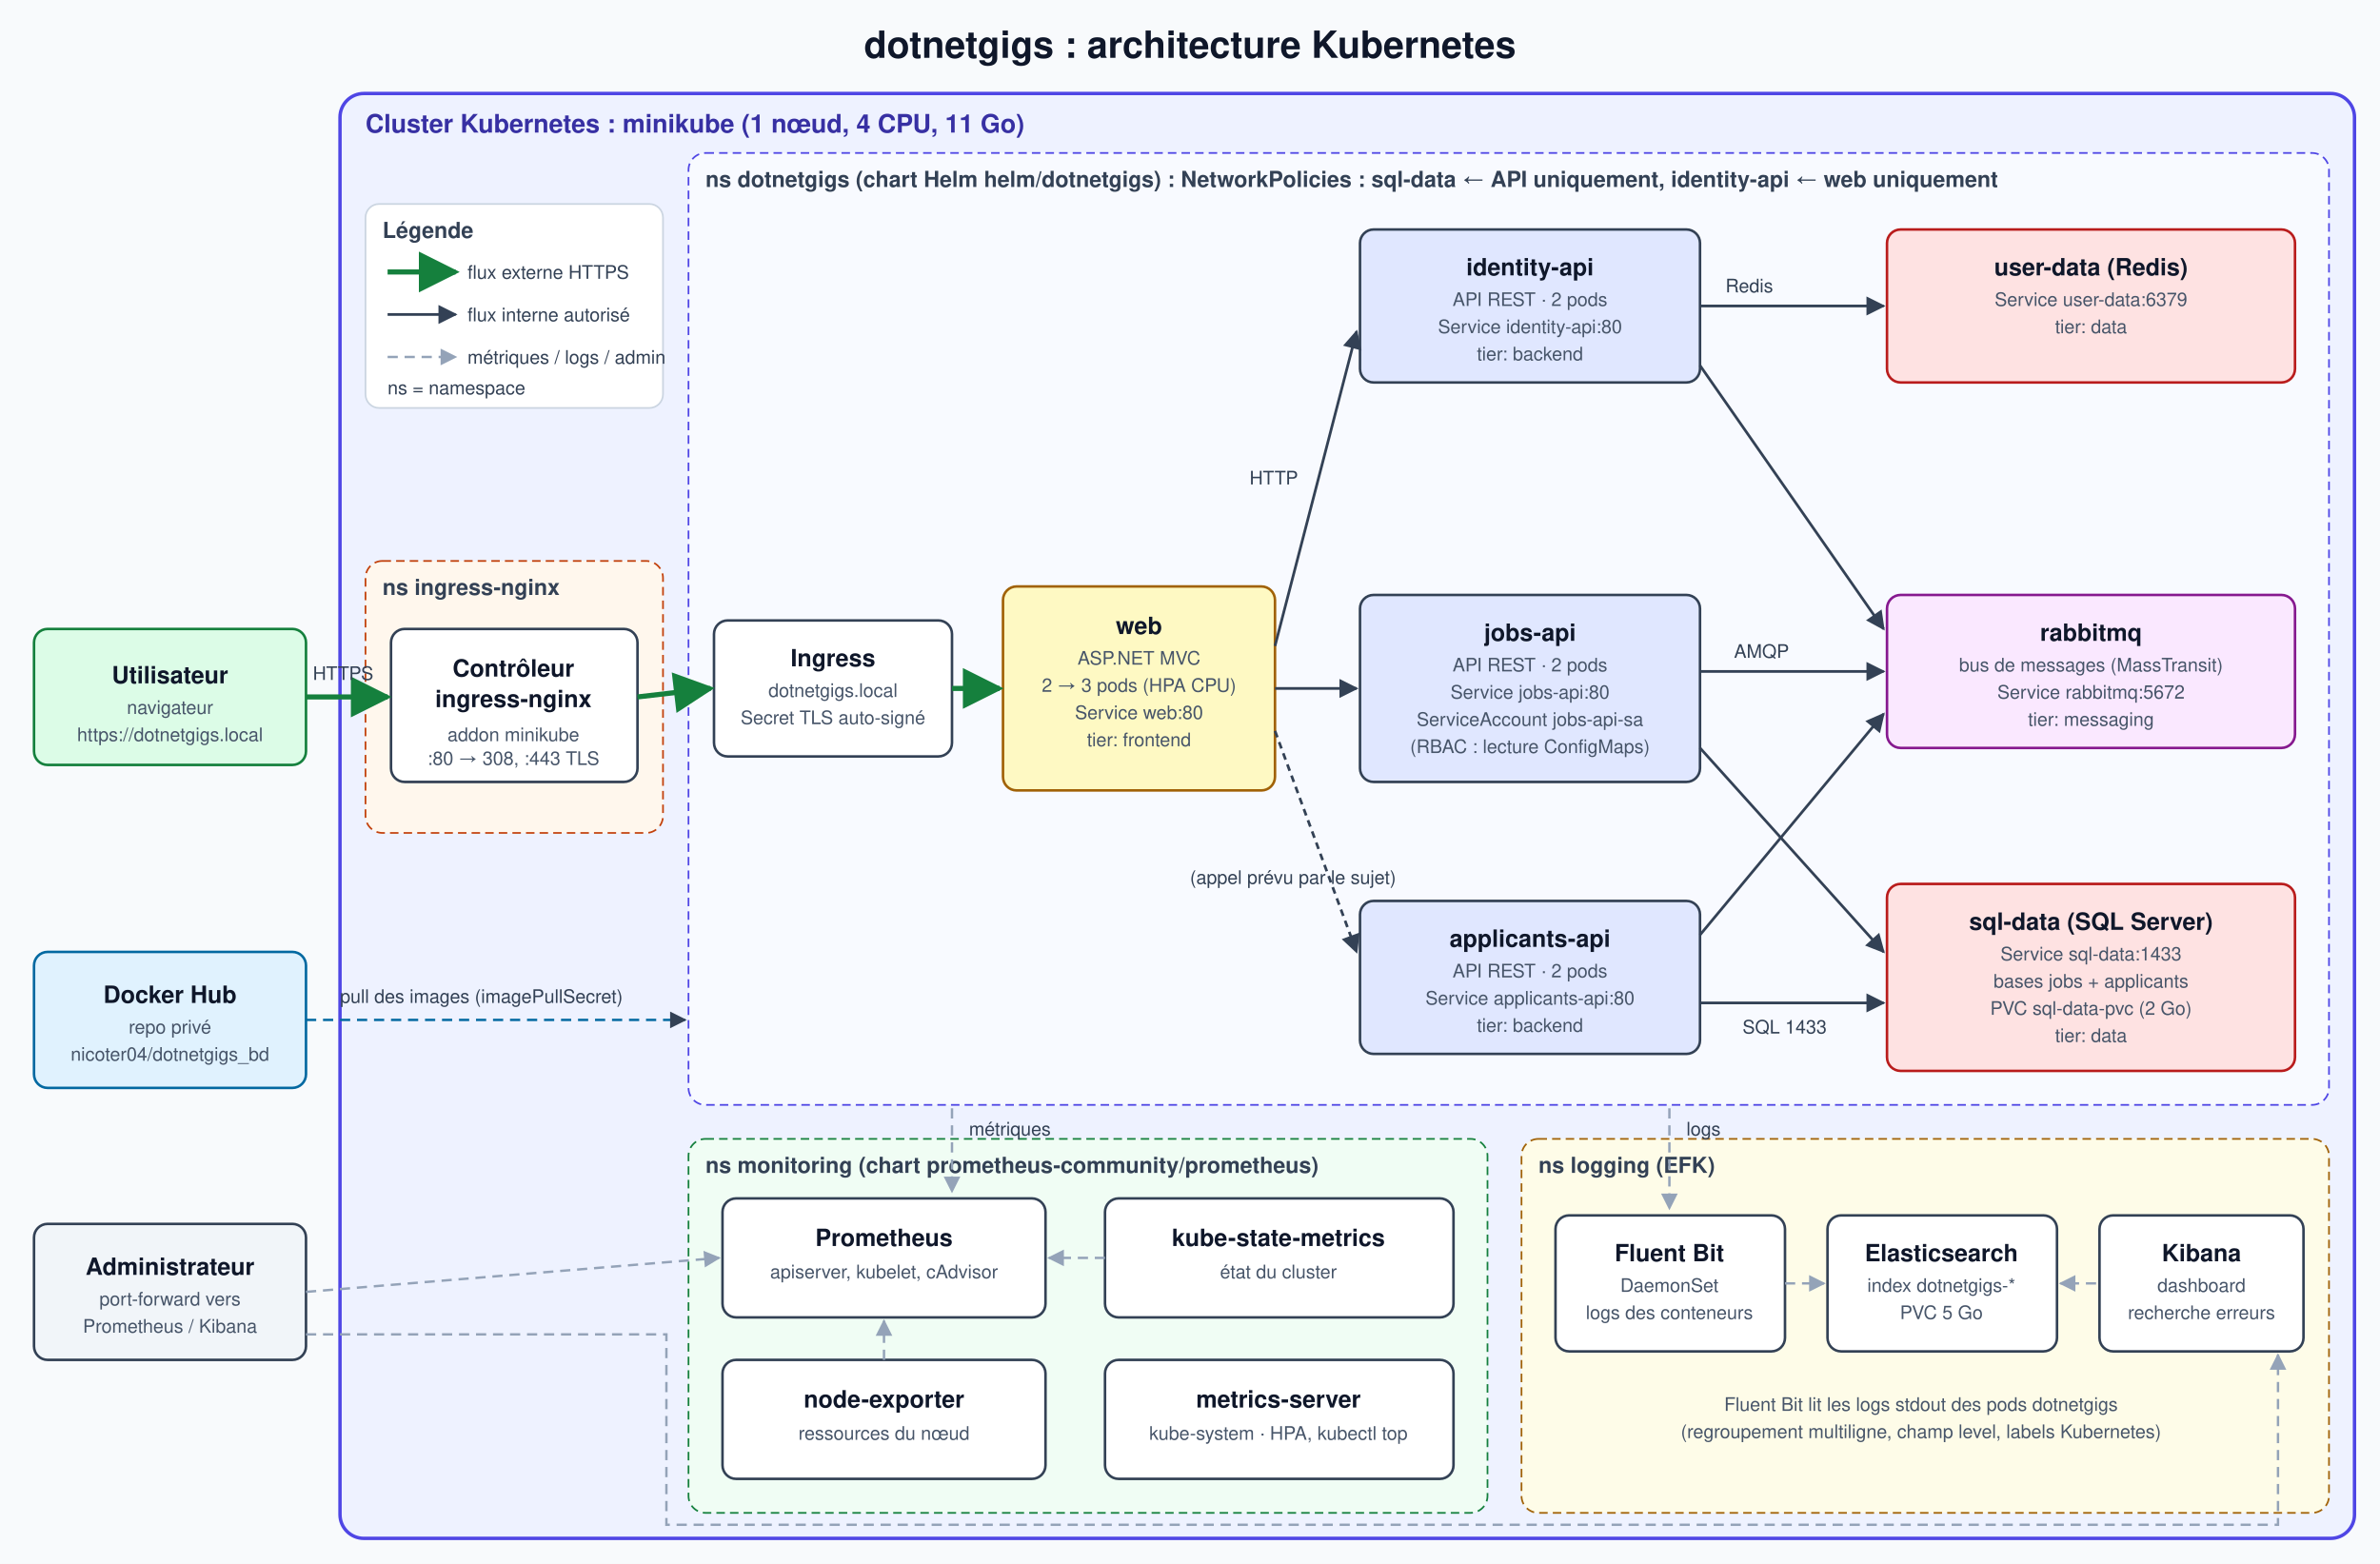
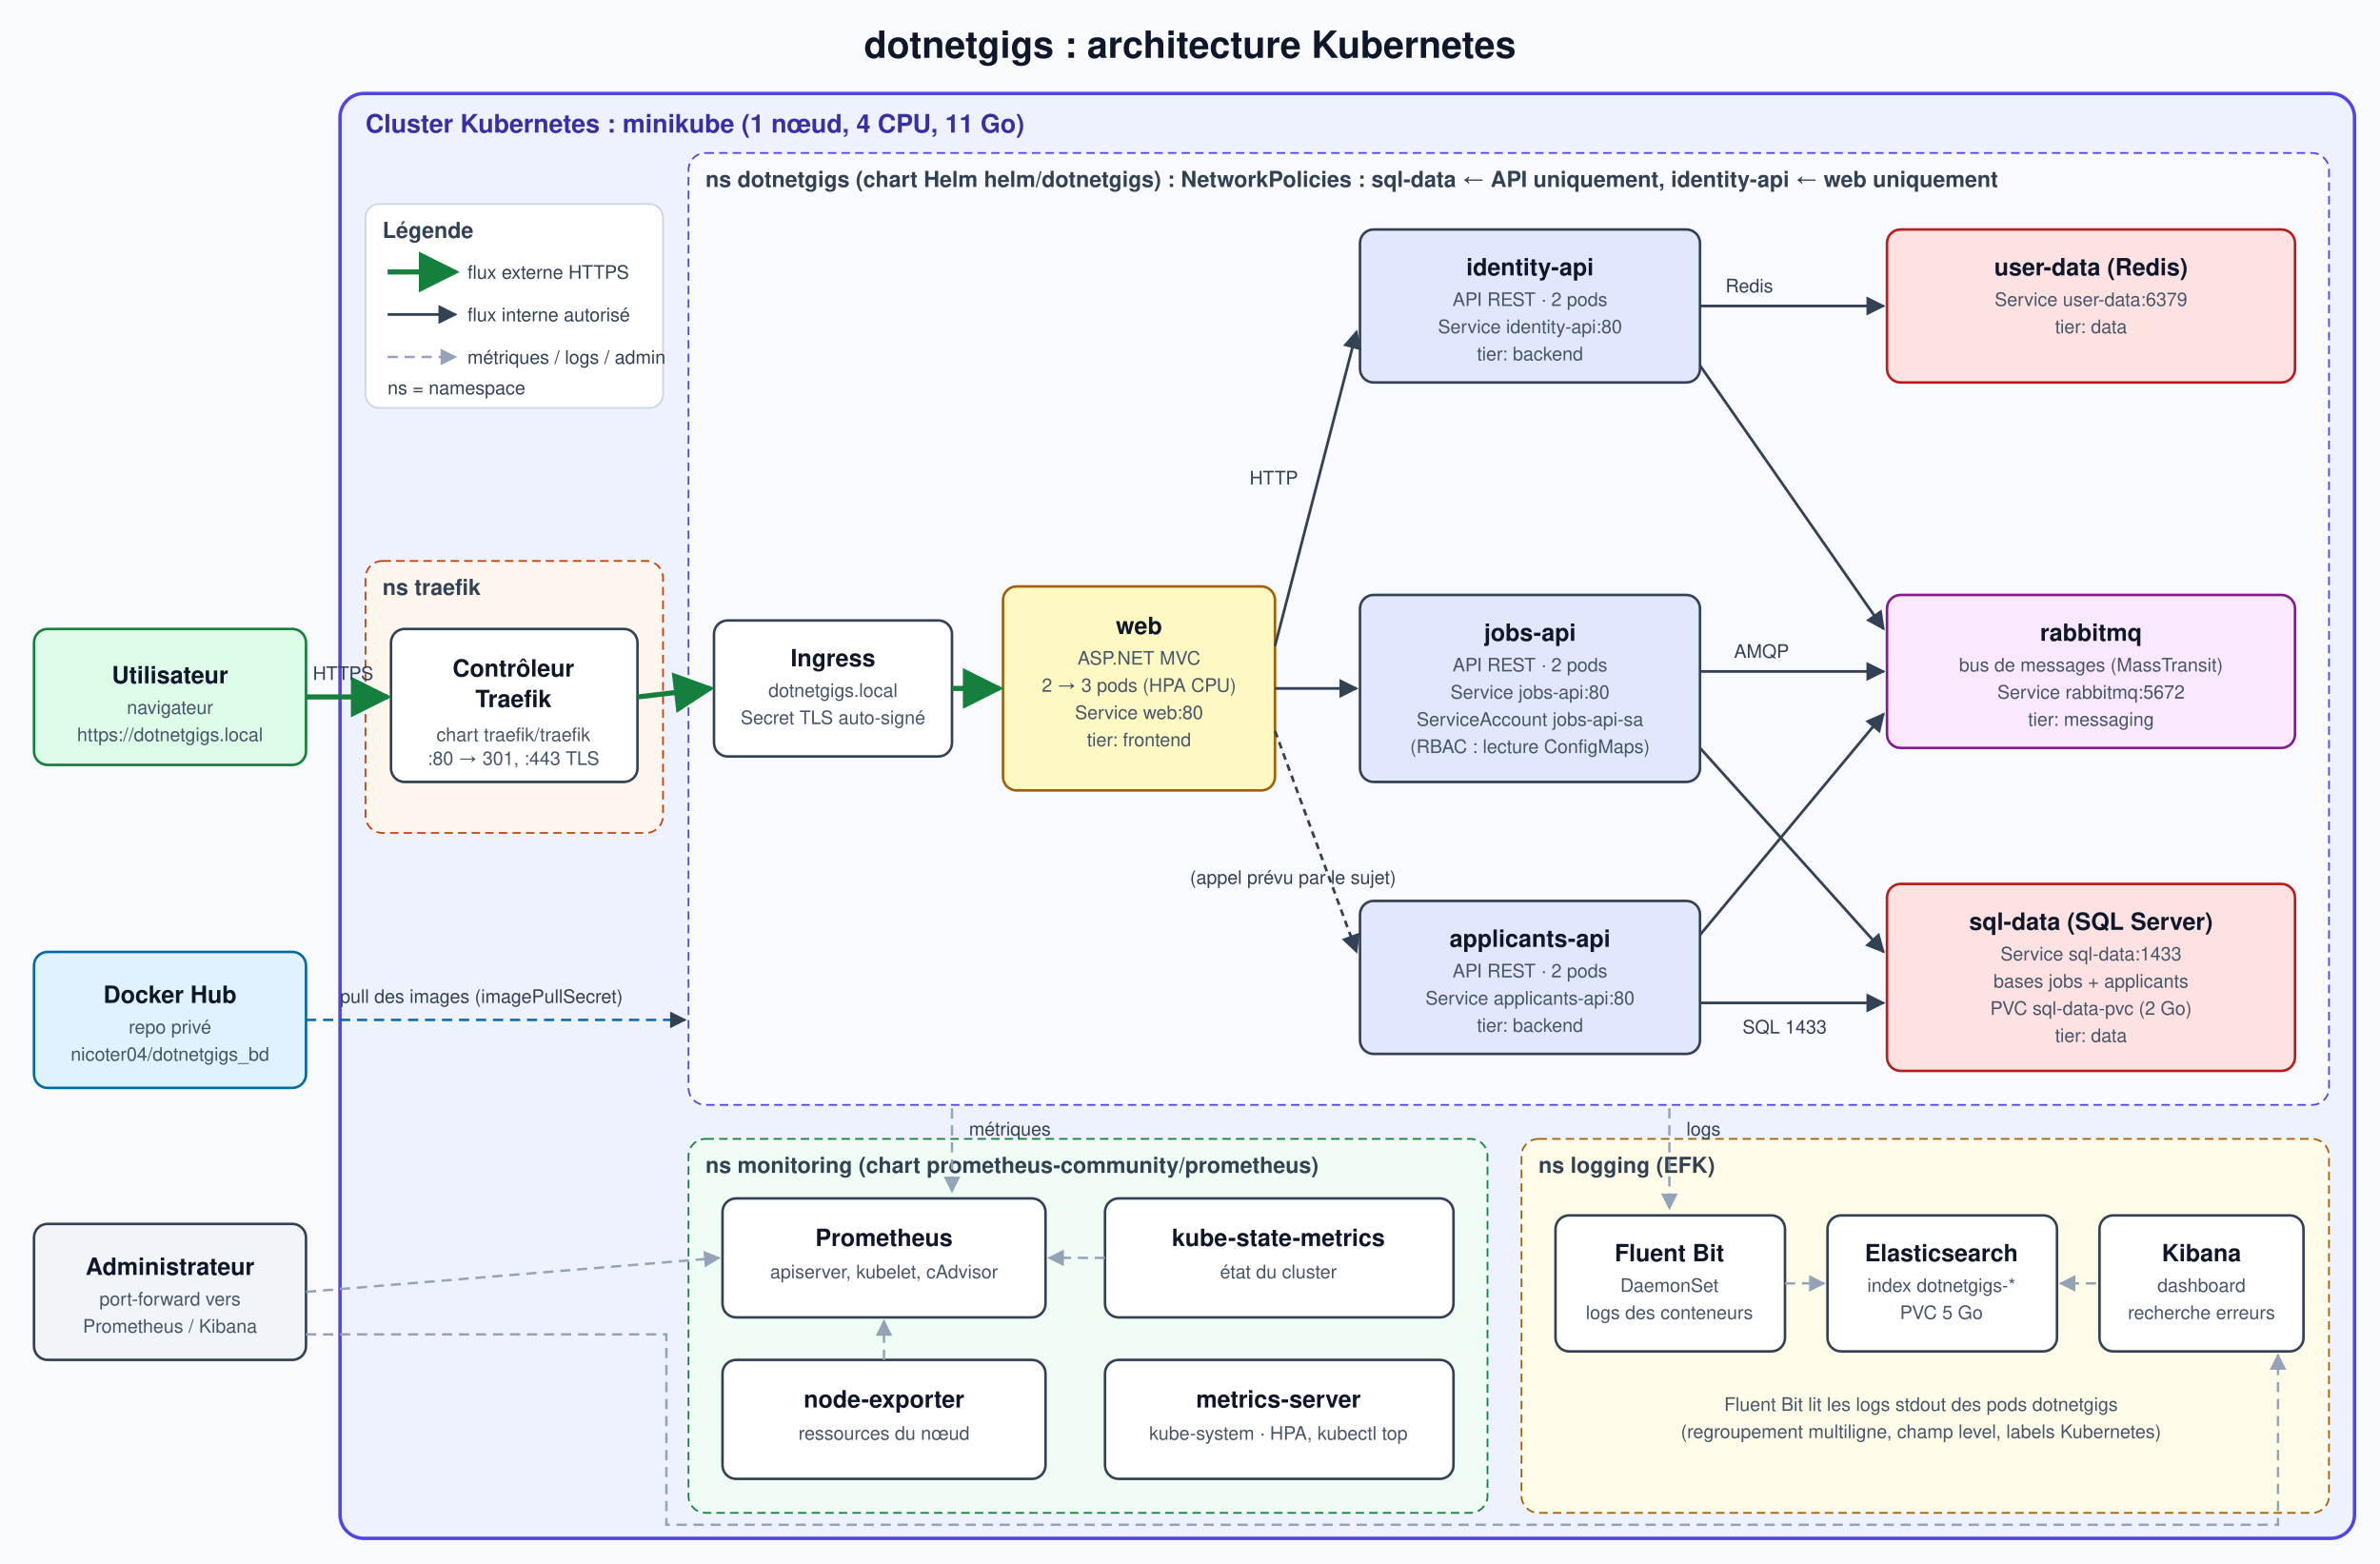
<svg xmlns="http://www.w3.org/2000/svg" width="1400" height="920" viewBox="0 0 1400 920" font-family="Helvetica, Arial, sans-serif">
  <defs>
    <marker id="a" viewBox="0 0 10 10" refX="9" refY="5" markerWidth="7" markerHeight="7" orient="auto-start-reverse">
      <path d="M0,0 L10,5 L0,10 z" fill="#334155" />
    </marker>
    <marker id="ae" viewBox="0 0 10 10" refX="9" refY="5" markerWidth="8" markerHeight="8" orient="auto-start-reverse">
      <path d="M0,0 L10,5 L0,10 z" fill="#15803d" />
    </marker>
    <marker id="ag" viewBox="0 0 10 10" refX="9" refY="5" markerWidth="7" markerHeight="7" orient="auto-start-reverse">
      <path d="M0,0 L10,5 L0,10 z" fill="#94a3b8" />
    </marker>
    <style>
      .box{fill:#fff;stroke:#334155;stroke-width:1.5;rx:8}
      .t{font-size:14px;font-weight:bold;fill:#0f172a;text-anchor:middle}
      .s{font-size:11px;fill:#475569;text-anchor:middle}
      .ns{font-size:13px;font-weight:bold;fill:#334155}
      .l{stroke:#334155;stroke-width:1.6;fill:none;marker-end:url(#a)}
      .ext{stroke:#15803d;stroke-width:3;fill:none;marker-end:url(#ae)}
      .obs{stroke:#94a3b8;stroke-width:1.4;stroke-dasharray:6 4;fill:none;marker-end:url(#ag)}
      .lt{font-size:11px;fill:#334155}
    </style>
  </defs>
  <rect width="1400" height="920" fill="#f8fafc" />
  <text x="700" y="34" font-size="22" font-weight="bold" text-anchor="middle" fill="#0f172a">dotnetgigs : architecture Kubernetes</text>
  <rect class="box" x="20" y="370" width="160" height="80" style="fill:#dcfce7;stroke:#15803d" />
  <text class="t" x="100" y="402">Utilisateur</text>
  <text class="s" x="100" y="420">navigateur</text>
  <text class="s" x="100" y="436">https://dotnetgigs.local</text>
  <rect class="box" x="20" y="560" width="160" height="80" style="fill:#e0f2fe;stroke:#0369a1" />
  <text class="t" x="100" y="590">Docker Hub</text>
  <text class="s" x="100" y="608">repo privé</text>
  <text class="s" x="100" y="624">nicoter04/dotnetgigs_bd</text>
  <rect class="box" x="20" y="720" width="160" height="80" style="fill:#f1f5f9" />
  <text class="t" x="100" y="750">Administrateur</text>
  <text class="s" x="100" y="768">port-forward vers</text>
  <text class="s" x="100" y="784">Prometheus / Kibana</text>
  <rect x="200" y="55" width="1185" height="850" rx="14" fill="#eef2ff" stroke="#4f46e5" stroke-width="2" />
  <text x="215" y="78" font-size="15" font-weight="bold" fill="#3730a3">Cluster Kubernetes : minikube (1 nœud, 4 CPU, 11 Go)</text>
  <rect x="215" y="330" width="175" height="160" rx="10" fill="#fff7ed" stroke="#c2410c" stroke-dasharray="5 3" />
-   <text class="ns" x="225" y="350">ns ingress-nginx</text>
+   <text class="ns" x="225" y="350">ns traefik</text>
  <rect class="box" x="230" y="370" width="145" height="90" />
  <text class="t" x="302" y="398">Contrôleur</text>
-   <text class="t" x="302" y="416">ingress-nginx</text>
-   <text class="s" x="302" y="436">addon minikube</text>
-   <text class="s" x="302" y="450">:80 → 308, :443 TLS</text>
+   <text class="t" x="302" y="416">Traefik</text>
+   <text class="s" x="302" y="436">chart traefik/traefik</text>
+   <text class="s" x="302" y="450">:80 → 301, :443 TLS</text>
  <rect x="405" y="90" width="965" height="560" rx="10" fill="#ffffff" fill-opacity="0.6" stroke="#4f46e5" stroke-dasharray="5 3" />
  <text class="ns" x="415" y="110">ns dotnetgigs (chart Helm helm/dotnetgigs) : NetworkPolicies : sql-data ← API uniquement, identity-api ← web uniquement</text>
  <rect class="box" x="420" y="365" width="140" height="80" />
  <text class="t" x="490" y="392">Ingress</text>
  <text class="s" x="490" y="410">dotnetgigs.local</text>
  <text class="s" x="490" y="426">Secret TLS auto-signé</text>
  <rect class="box" x="590" y="345" width="160" height="120" style="fill:#fef9c3;stroke:#a16207" />
  <text class="t" x="670" y="373">web</text>
  <text class="s" x="670" y="391">ASP.NET MVC</text>
  <text class="s" x="670" y="407">2 → 3 pods (HPA CPU)</text>
  <text class="s" x="670" y="423">Service web:80</text>
  <text class="s" x="670" y="439">tier: frontend</text>
  <rect class="box" x="800" y="135" width="200" height="90" style="fill:#e0e7ff" />
  <text class="t" x="900" y="162">identity-api</text>
  <text class="s" x="900" y="180">API REST · 2 pods</text>
  <text class="s" x="900" y="196">Service identity-api:80</text>
  <text class="s" x="900" y="212">tier: backend</text>
  <rect class="box" x="800" y="350" width="200" height="110" style="fill:#e0e7ff" />
  <text class="t" x="900" y="377">jobs-api</text>
  <text class="s" x="900" y="395">API REST · 2 pods</text>
  <text class="s" x="900" y="411">Service jobs-api:80</text>
  <text class="s" x="900" y="427">ServiceAccount jobs-api-sa</text>
  <text class="s" x="900" y="443">(RBAC : lecture ConfigMaps)</text>
  <rect class="box" x="800" y="530" width="200" height="90" style="fill:#e0e7ff" />
  <text class="t" x="900" y="557">applicants-api</text>
  <text class="s" x="900" y="575">API REST · 2 pods</text>
  <text class="s" x="900" y="591">Service applicants-api:80</text>
  <text class="s" x="900" y="607">tier: backend</text>
  <rect class="box" x="1110" y="135" width="240" height="90" style="fill:#fee2e2;stroke:#b91c1c" />
  <text class="t" x="1230" y="162">user-data (Redis)</text>
  <text class="s" x="1230" y="180">Service user-data:6379</text>
  <text class="s" x="1230" y="196">tier: data</text>
  <rect class="box" x="1110" y="350" width="240" height="90" style="fill:#fae8ff;stroke:#86198f" />
  <text class="t" x="1230" y="377">rabbitmq</text>
  <text class="s" x="1230" y="395">bus de messages (MassTransit)</text>
  <text class="s" x="1230" y="411">Service rabbitmq:5672</text>
  <text class="s" x="1230" y="427">tier: messaging</text>
  <rect class="box" x="1110" y="520" width="240" height="110" style="fill:#fee2e2;stroke:#b91c1c" />
  <text class="t" x="1230" y="547">sql-data (SQL Server)</text>
  <text class="s" x="1230" y="565">Service sql-data:1433</text>
  <text class="s" x="1230" y="581">bases jobs + applicants</text>
  <text class="s" x="1230" y="597">PVC sql-data-pvc (2 Go)</text>
  <text class="s" x="1230" y="613">tier: data</text>
  <path class="ext" d="M180,410 L228,410" />
  <text class="lt" x="184" y="400" fill="#15803d">HTTPS</text>
  <path class="ext" d="M375,410 L418,405" />
  <path class="ext" d="M560,405 L588,405" />
  <path class="l" d="M750,380 L798,195" />
  <text class="lt" x="735" y="285">HTTP</text>
  <path class="l" d="M750,405 L798,405" />
  <path class="l" d="M750,430 L798,560" stroke-dasharray="4 3" />
  <text class="lt" x="700" y="520">(appel prévu par le sujet)</text>
  <path class="l" d="M1000,180 L1108,180" />
  <text class="lt" x="1015" y="172">Redis</text>
  <path class="l" d="M1000,215 L1108,370" />
  <path class="l" d="M1000,395 L1108,395" />
  <text class="lt" x="1020" y="387">AMQP</text>
  <path class="l" d="M1000,550 L1108,420" />
  <path class="l" d="M1000,440 L1108,560" />
  <path class="l" d="M1000,590 L1108,590" />
  <text class="lt" x="1025" y="608">SQL 1433</text>
  <path class="obs" d="M180,600 L403,600" style="stroke:#0369a1;marker-end:url(#a)" />
  <text class="lt" x="200" y="590" fill="#0369a1">pull des images (imagePullSecret)</text>
  <rect x="405" y="670" width="470" height="220" rx="10" fill="#f0fdf4" stroke="#15803d" stroke-dasharray="5 3" />
  <text class="ns" x="415" y="690">ns monitoring (chart prometheus-community/prometheus)</text>
  <rect class="box" x="425" y="705" width="190" height="70" />
  <text class="t" x="520" y="733">Prometheus</text>
  <text class="s" x="520" y="752">apiserver, kubelet, cAdvisor</text>
  <rect class="box" x="650" y="705" width="205" height="70" />
  <text class="t" x="752" y="733">kube-state-metrics</text>
  <text class="s" x="752" y="752">état du cluster</text>
  <rect class="box" x="425" y="800" width="190" height="70" />
  <text class="t" x="520" y="828">node-exporter</text>
  <text class="s" x="520" y="847">ressources du nœud</text>
  <rect class="box" x="650" y="800" width="205" height="70" />
  <text class="t" x="752" y="828">metrics-server</text>
  <text class="s" x="752" y="847">kube-system · HPA, kubectl top</text>
  <path class="obs" d="M650,740 L617,740" />
  <path class="obs" d="M520,800 L520,777" />
  <rect x="895" y="670" width="475" height="220" rx="10" fill="#fefce8" stroke="#a16207" stroke-dasharray="5 3" />
  <text class="ns" x="905" y="690">ns logging (EFK)</text>
  <rect class="box" x="915" y="715" width="135" height="80" />
  <text class="t" x="982" y="742">Fluent Bit</text>
  <text class="s" x="982" y="760">DaemonSet</text>
  <text class="s" x="982" y="776">logs des conteneurs</text>
  <rect class="box" x="1075" y="715" width="135" height="80" />
  <text class="t" x="1142" y="742">Elasticsearch</text>
  <text class="s" x="1142" y="760">index dotnetgigs-*</text>
  <text class="s" x="1142" y="776">PVC 5 Go</text>
  <rect class="box" x="1235" y="715" width="120" height="80" />
  <text class="t" x="1295" y="742">Kibana</text>
  <text class="s" x="1295" y="760">dashboard</text>
  <text class="s" x="1295" y="776">recherche erreurs</text>
  <path class="obs" d="M1050,755 L1073,755" />
  <path class="obs" d="M1233,755 L1212,755" />
  <text class="s" x="1130" y="830">Fluent Bit lit les logs stdout des pods dotnetgigs</text>
  <text class="s" x="1130" y="846">(regroupement multiligne, champ level, labels Kubernetes)</text>
  <path class="obs" d="M982,652 L982,711" />
  <path class="obs" d="M560,652 L560,701" />
  <text class="lt" x="570" y="668" fill="#64748b">métriques</text>
  <text class="lt" x="992" y="668" fill="#64748b">logs</text>
  <path class="obs" d="M180,760 L423,740" />
  <path class="obs" d="M180,785 L392,785 L392,897 L1340,897 L1340,797" />
  <rect x="215" y="120" width="175" height="120" rx="8" fill="#fff" stroke="#cbd5e1" />
  <text class="ns" x="225" y="140">Légende</text>
  <path class="ext" d="M228,160 L268,160" />
  <text class="lt" x="275" y="164">flux externe HTTPS</text>
  <path class="l" d="M228,185 L268,185" />
  <text class="lt" x="275" y="189">flux interne autorisé</text>
  <path class="obs" d="M228,210 L268,210" />
  <text class="lt" x="275" y="214">métriques / logs / admin</text>
  <text class="lt" x="228" y="232">ns = namespace</text>
</svg>
